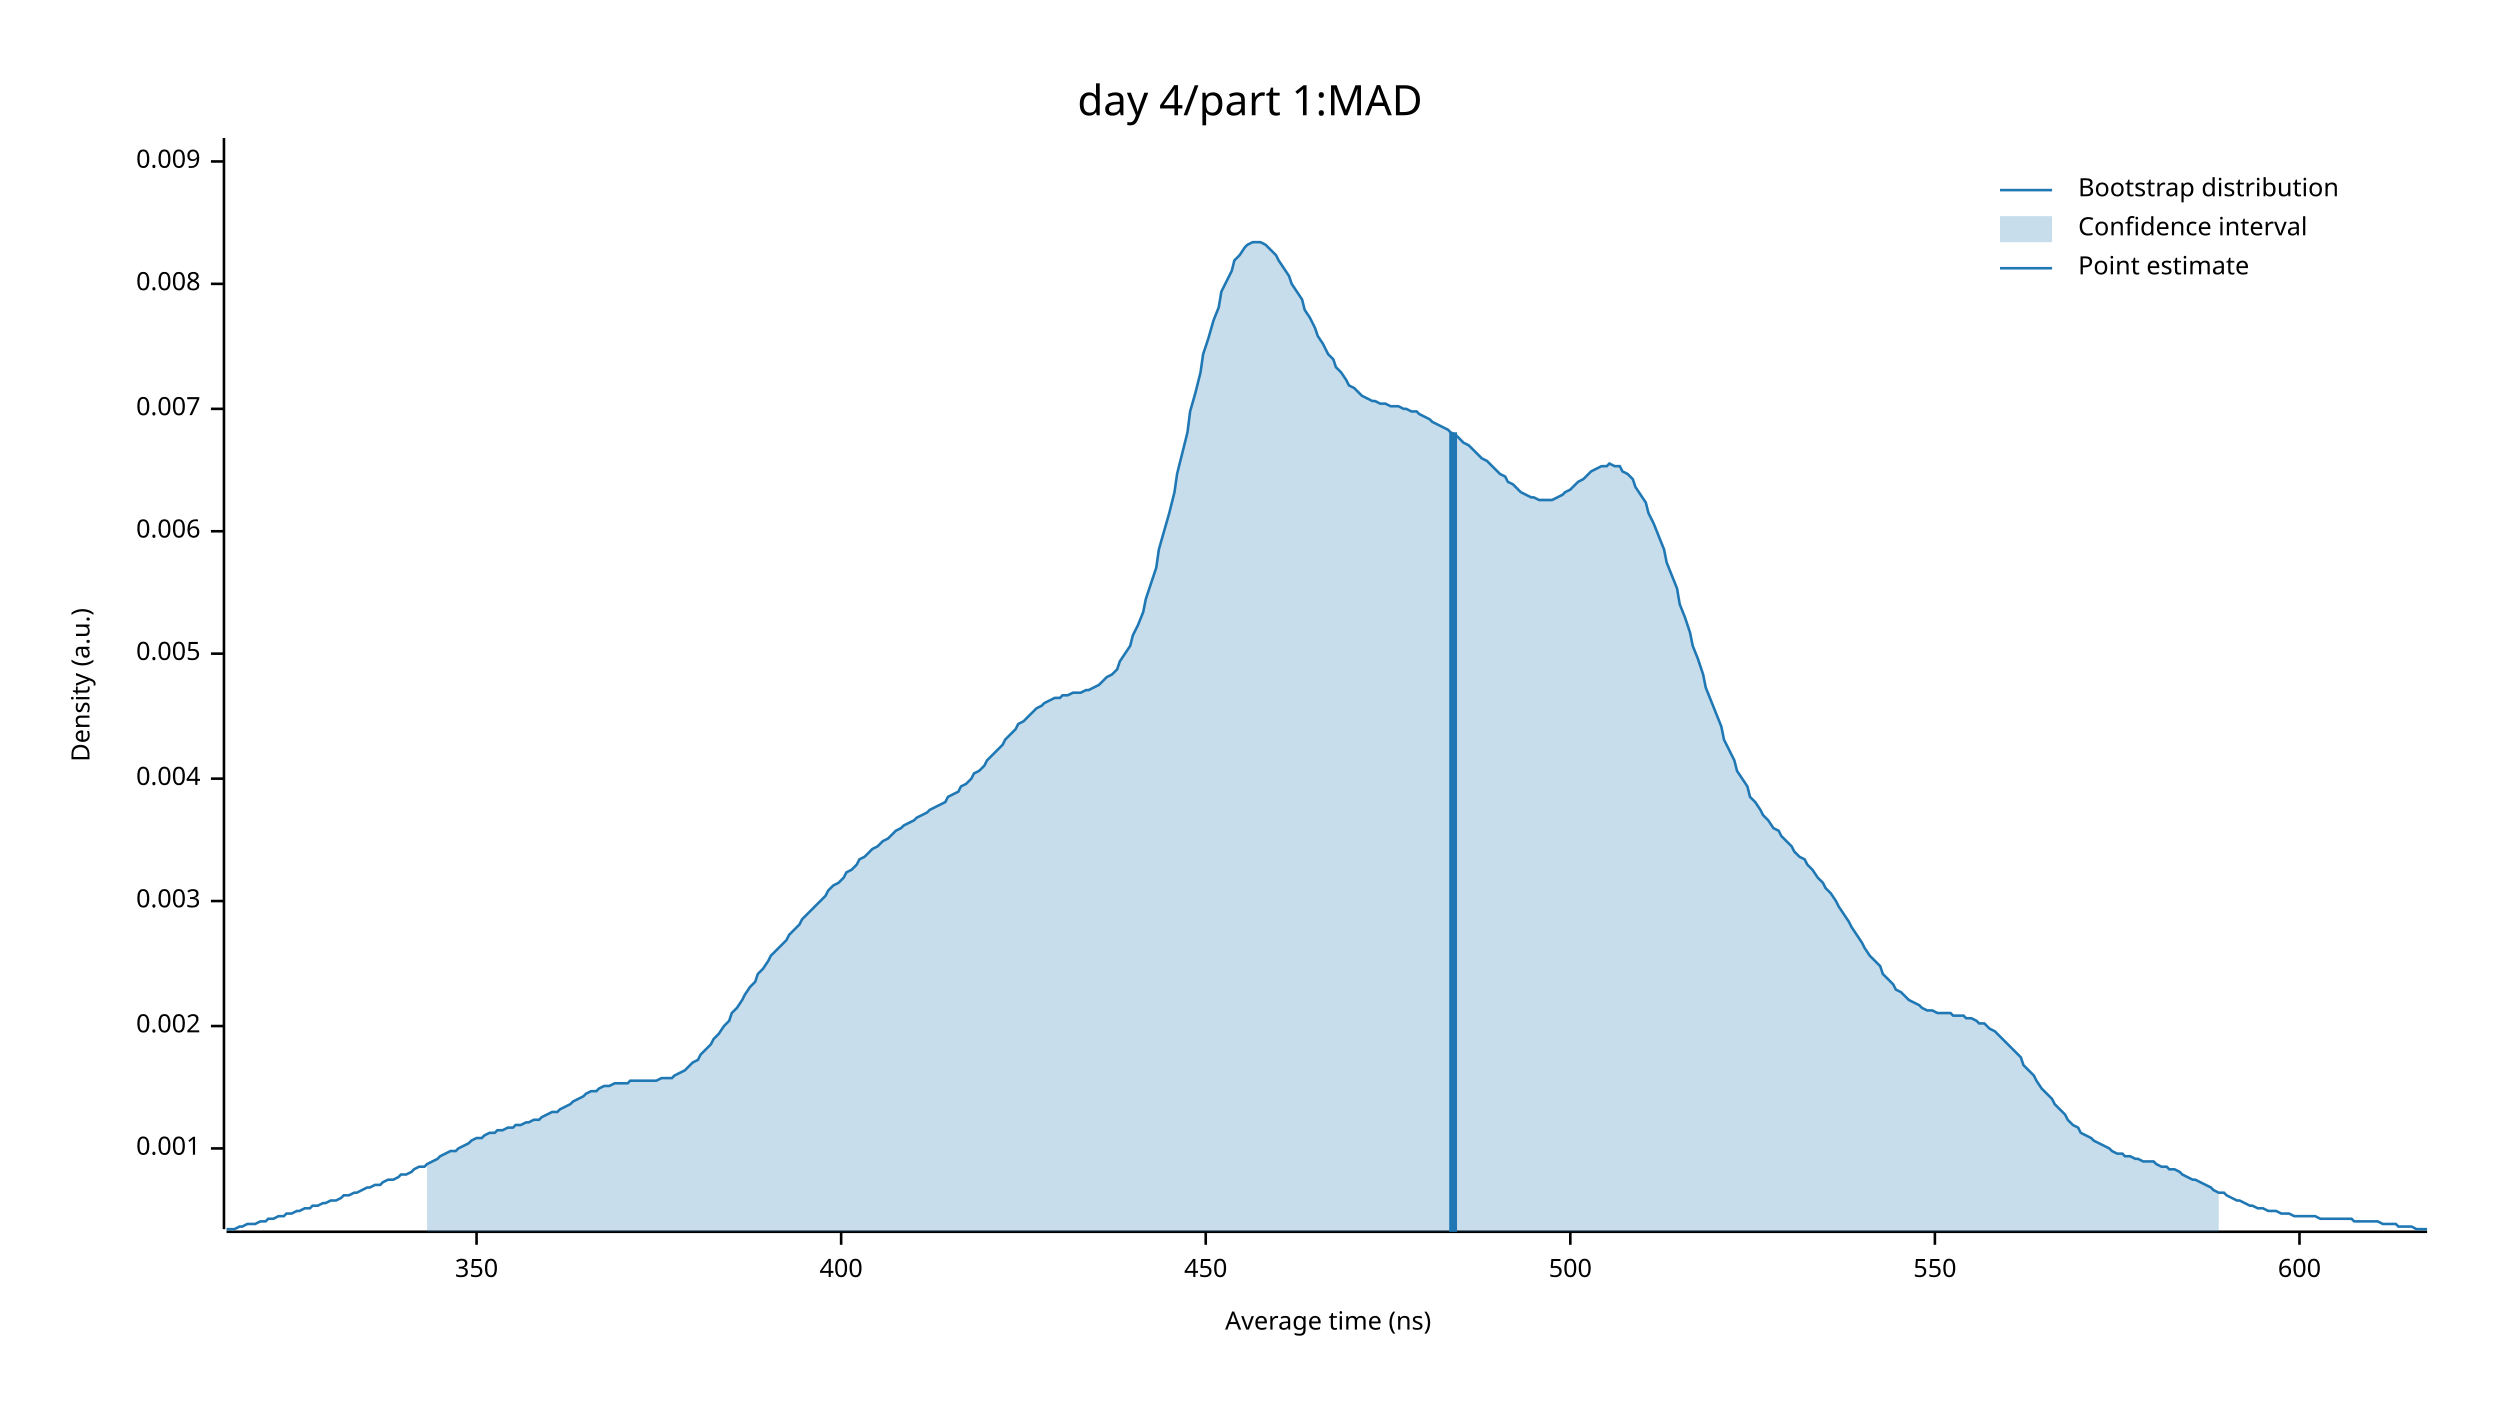
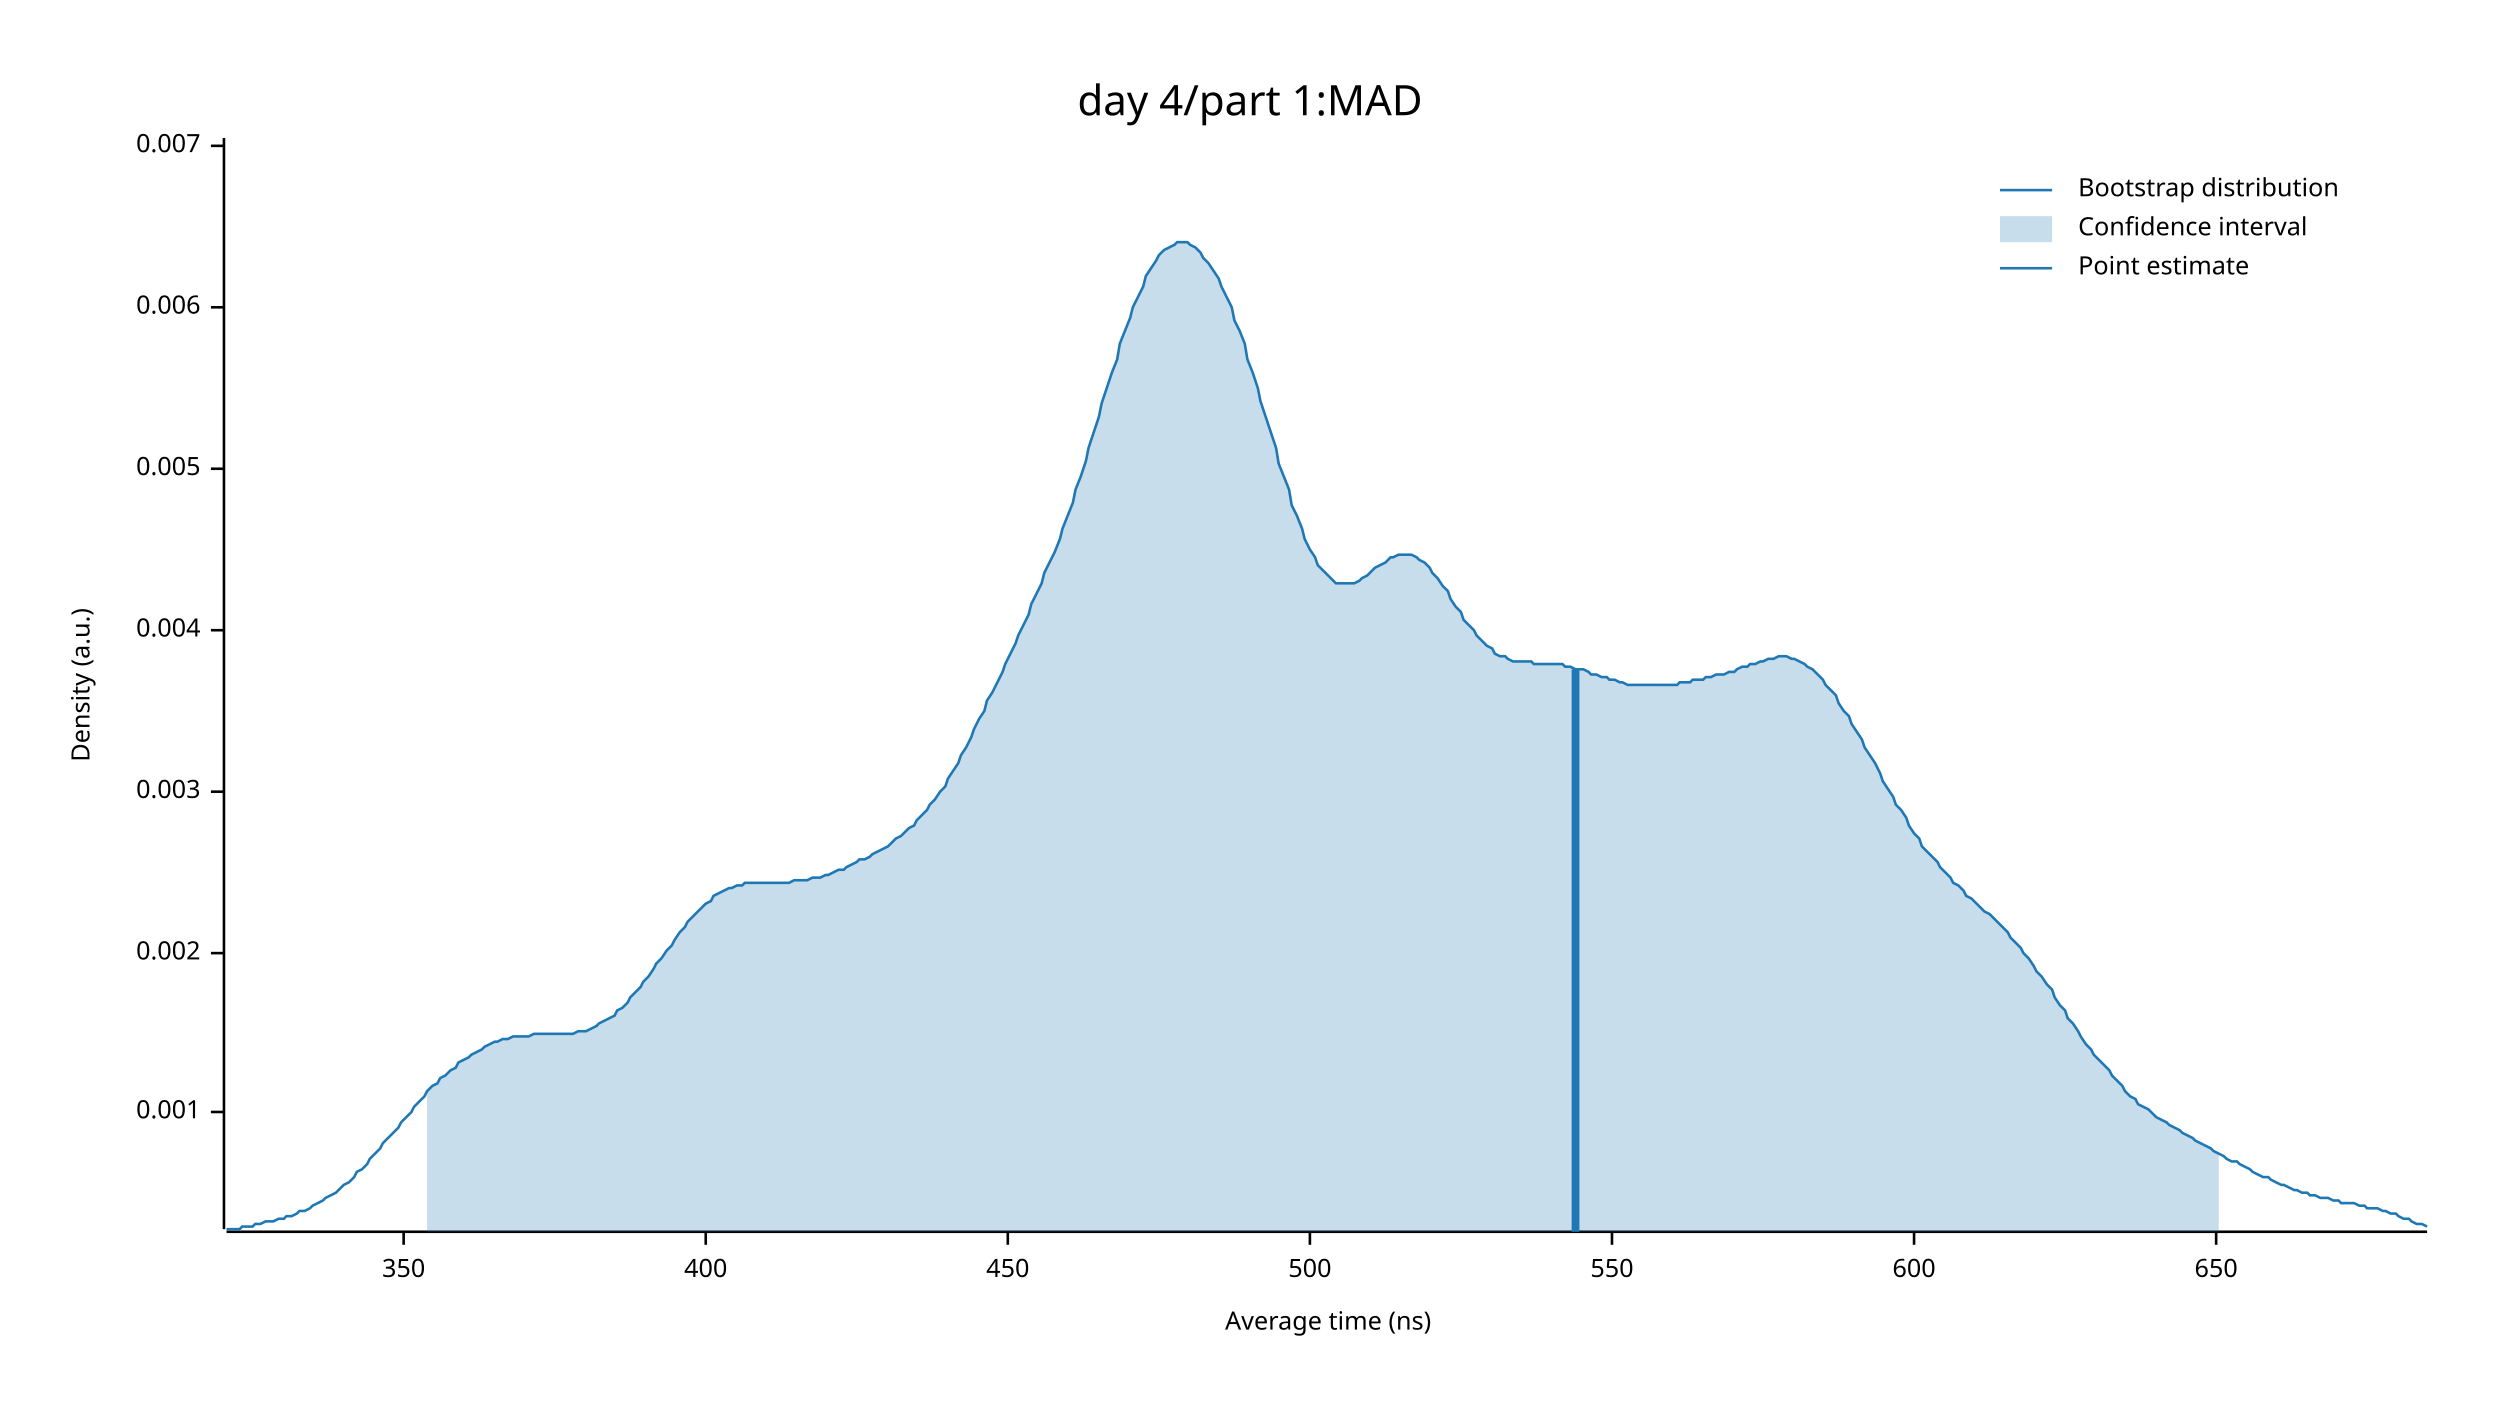
<svg xmlns="http://www.w3.org/2000/svg" width="960" height="540" viewBox="0 0 960 540">
  <text x="480" y="32" dy="0.76em" text-anchor="middle" font-family="sans-serif" font-size="16.129" opacity="1" fill="#000000">
day 4/part 1:MAD
</text>
  <text x="27" y="263" dy="0.76em" text-anchor="middle" font-family="sans-serif" font-size="9.677" opacity="1" fill="#000000" transform="rotate(270, 27, 263)">
Density (a.u.)
</text>
  <text x="510" y="513" dy="-0.5ex" text-anchor="middle" font-family="sans-serif" font-size="9.677" opacity="1" fill="#000000">
Average time (ns)
</text>
  <polyline fill="none" opacity="1" stroke="#000000" stroke-width="1" points="86,53 86,472 " />
-   <text x="77" y="441" dy="0.5ex" text-anchor="end" font-family="sans-serif" font-size="9.677" opacity="1" fill="#000000">
+   <text x="77" y="427" dy="0.5ex" text-anchor="end" font-family="sans-serif" font-size="9.677" opacity="1" fill="#000000">
0.001
</text>
-   <polyline fill="none" opacity="1" stroke="#000000" stroke-width="1" points="81,441 86,441 " />
-   <text x="77" y="394" dy="0.5ex" text-anchor="end" font-family="sans-serif" font-size="9.677" opacity="1" fill="#000000">
+   <polyline fill="none" opacity="1" stroke="#000000" stroke-width="1" points="81,427 86,427 " />
+   <text x="77" y="366" dy="0.5ex" text-anchor="end" font-family="sans-serif" font-size="9.677" opacity="1" fill="#000000">
0.002
</text>
-   <polyline fill="none" opacity="1" stroke="#000000" stroke-width="1" points="81,394 86,394 " />
-   <text x="77" y="346" dy="0.5ex" text-anchor="end" font-family="sans-serif" font-size="9.677" opacity="1" fill="#000000">
+   <polyline fill="none" opacity="1" stroke="#000000" stroke-width="1" points="81,366 86,366 " />
+   <text x="77" y="304" dy="0.5ex" text-anchor="end" font-family="sans-serif" font-size="9.677" opacity="1" fill="#000000">
0.003
</text>
-   <polyline fill="none" opacity="1" stroke="#000000" stroke-width="1" points="81,346 86,346 " />
-   <text x="77" y="299" dy="0.5ex" text-anchor="end" font-family="sans-serif" font-size="9.677" opacity="1" fill="#000000">
+   <polyline fill="none" opacity="1" stroke="#000000" stroke-width="1" points="81,304 86,304 " />
+   <text x="77" y="242" dy="0.5ex" text-anchor="end" font-family="sans-serif" font-size="9.677" opacity="1" fill="#000000">
0.004
</text>
-   <polyline fill="none" opacity="1" stroke="#000000" stroke-width="1" points="81,299 86,299 " />
-   <text x="77" y="251" dy="0.5ex" text-anchor="end" font-family="sans-serif" font-size="9.677" opacity="1" fill="#000000">
+   <polyline fill="none" opacity="1" stroke="#000000" stroke-width="1" points="81,242 86,242 " />
+   <text x="77" y="180" dy="0.5ex" text-anchor="end" font-family="sans-serif" font-size="9.677" opacity="1" fill="#000000">
0.005
</text>
-   <polyline fill="none" opacity="1" stroke="#000000" stroke-width="1" points="81,251 86,251 " />
-   <text x="77" y="204" dy="0.5ex" text-anchor="end" font-family="sans-serif" font-size="9.677" opacity="1" fill="#000000">
+   <polyline fill="none" opacity="1" stroke="#000000" stroke-width="1" points="81,180 86,180 " />
+   <text x="77" y="118" dy="0.5ex" text-anchor="end" font-family="sans-serif" font-size="9.677" opacity="1" fill="#000000">
0.006
</text>
-   <polyline fill="none" opacity="1" stroke="#000000" stroke-width="1" points="81,204 86,204 " />
-   <text x="77" y="157" dy="0.5ex" text-anchor="end" font-family="sans-serif" font-size="9.677" opacity="1" fill="#000000">
+   <polyline fill="none" opacity="1" stroke="#000000" stroke-width="1" points="81,118 86,118 " />
+   <text x="77" y="56" dy="0.5ex" text-anchor="end" font-family="sans-serif" font-size="9.677" opacity="1" fill="#000000">
0.007
</text>
-   <polyline fill="none" opacity="1" stroke="#000000" stroke-width="1" points="81,157 86,157 " />
-   <text x="77" y="109" dy="0.5ex" text-anchor="end" font-family="sans-serif" font-size="9.677" opacity="1" fill="#000000">
- 0.008
- </text>
-   <polyline fill="none" opacity="1" stroke="#000000" stroke-width="1" points="81,109 86,109 " />
-   <text x="77" y="62" dy="0.5ex" text-anchor="end" font-family="sans-serif" font-size="9.677" opacity="1" fill="#000000">
- 0.009
- </text>
-   <polyline fill="none" opacity="1" stroke="#000000" stroke-width="1" points="81,62 86,62 " />
+   <polyline fill="none" opacity="1" stroke="#000000" stroke-width="1" points="81,56 86,56 " />
  <polyline fill="none" opacity="1" stroke="#000000" stroke-width="1" points="87,473 932,473 " />
-   <text x="183" y="483" dy="0.76em" text-anchor="middle" font-family="sans-serif" font-size="9.677" opacity="1" fill="#000000">
+   <text x="155" y="483" dy="0.76em" text-anchor="middle" font-family="sans-serif" font-size="9.677" opacity="1" fill="#000000">
350
</text>
-   <polyline fill="none" opacity="1" stroke="#000000" stroke-width="1" points="183,473 183,478 " />
-   <text x="323" y="483" dy="0.76em" text-anchor="middle" font-family="sans-serif" font-size="9.677" opacity="1" fill="#000000">
+   <polyline fill="none" opacity="1" stroke="#000000" stroke-width="1" points="155,473 155,478 " />
+   <text x="271" y="483" dy="0.76em" text-anchor="middle" font-family="sans-serif" font-size="9.677" opacity="1" fill="#000000">
400
</text>
-   <polyline fill="none" opacity="1" stroke="#000000" stroke-width="1" points="323,473 323,478 " />
-   <text x="463" y="483" dy="0.76em" text-anchor="middle" font-family="sans-serif" font-size="9.677" opacity="1" fill="#000000">
+   <polyline fill="none" opacity="1" stroke="#000000" stroke-width="1" points="271,473 271,478 " />
+   <text x="387" y="483" dy="0.76em" text-anchor="middle" font-family="sans-serif" font-size="9.677" opacity="1" fill="#000000">
450
</text>
-   <polyline fill="none" opacity="1" stroke="#000000" stroke-width="1" points="463,473 463,478 " />
-   <text x="603" y="483" dy="0.76em" text-anchor="middle" font-family="sans-serif" font-size="9.677" opacity="1" fill="#000000">
+   <polyline fill="none" opacity="1" stroke="#000000" stroke-width="1" points="387,473 387,478 " />
+   <text x="503" y="483" dy="0.76em" text-anchor="middle" font-family="sans-serif" font-size="9.677" opacity="1" fill="#000000">
500
</text>
-   <polyline fill="none" opacity="1" stroke="#000000" stroke-width="1" points="603,473 603,478 " />
-   <text x="743" y="483" dy="0.76em" text-anchor="middle" font-family="sans-serif" font-size="9.677" opacity="1" fill="#000000">
+   <polyline fill="none" opacity="1" stroke="#000000" stroke-width="1" points="503,473 503,478 " />
+   <text x="619" y="483" dy="0.76em" text-anchor="middle" font-family="sans-serif" font-size="9.677" opacity="1" fill="#000000">
550
</text>
-   <polyline fill="none" opacity="1" stroke="#000000" stroke-width="1" points="743,473 743,478 " />
-   <text x="883" y="483" dy="0.76em" text-anchor="middle" font-family="sans-serif" font-size="9.677" opacity="1" fill="#000000">
+   <polyline fill="none" opacity="1" stroke="#000000" stroke-width="1" points="619,473 619,478 " />
+   <text x="735" y="483" dy="0.76em" text-anchor="middle" font-family="sans-serif" font-size="9.677" opacity="1" fill="#000000">
600
</text>
-   <polyline fill="none" opacity="1" stroke="#000000" stroke-width="1" points="883,473 883,478 " />
-   <polyline fill="none" opacity="1" stroke="#1F78B4" stroke-width="1" points="87,472 88,472 90,472 92,471 93,471 95,470 97,470 98,470 100,469 102,469 103,468 105,468 107,467 109,467 110,466 112,466 114,465 115,465 117,464 119,464 120,463 122,463 124,462 125,462 127,461 129,461 131,460 132,459 134,459 136,458 137,458 139,457 141,456 142,456 144,455 146,455 147,454 149,453 151,453 153,452 154,451 156,451 158,450 159,449 161,448 163,448 164,447 166,446 168,445 169,444 171,443 173,442 175,442 176,441 178,440 180,439 181,438 183,437 185,437 186,436 188,435 190,435 191,434 193,434 195,433 197,433 198,432 200,432 202,431 203,431 205,430 207,430 208,429 210,428 212,427 214,427 215,426 217,425 219,424 220,423 222,422 224,421 225,420 227,419 229,419 230,418 232,417 234,417 236,416 237,416 239,416 241,416 242,415 244,415 246,415 247,415 249,415 251,415 252,415 254,414 256,414 258,414 259,413 261,412 263,411 264,410 266,408 268,407 269,405 271,403 273,401 274,399 276,397 278,394 280,392 281,389 283,387 285,384 286,382 288,379 290,377 291,374 293,372 295,369 296,367 298,365 300,363 302,361 303,359 305,357 307,355 308,353 310,351 312,349 313,348 315,346 317,344 318,342 320,340 322,339 324,337 325,335 327,334 329,332 330,330 332,329 334,327 335,326 337,325 339,323 341,322 342,321 344,319 346,318 347,317 349,316 351,315 352,314 354,313 356,312 357,311 359,310 361,309 363,308 364,306 366,305 368,304 369,302 371,301 373,299 374,297 376,296 378,294 379,292 381,290 383,288 385,286 386,284 388,282 390,280 391,278 393,277 395,275 396,274 398,272 400,271 401,270 403,269 405,268 407,268 408,267 410,267 412,266 413,266 415,266 417,265 418,265 420,264 422,263 423,262 425,260 427,259 429,257 430,254 432,251 434,248 435,244 437,240 439,235 440,230 442,224 444,218 445,211 447,204 449,197 451,189 452,182 454,174 456,166 457,158 459,151 461,143 462,136 464,130 466,123 468,118 469,112 471,108 473,104 474,100 476,98 478,95 479,94 481,93 483,93 484,93 486,94 488,96 490,98 491,100 493,103 495,106 496,109 498,112 500,115 501,119 503,122 505,126 506,129 508,132 510,136 512,138 513,141 515,143 517,146 518,148 520,149 522,151 523,152 525,153 527,154 528,154 530,155 532,155 534,156 535,156 537,156 539,157 540,157 542,158 544,158 545,159 547,160 549,161 550,162 552,163 554,164 556,165 557,166 559,167 561,169 562,170 564,171 566,173 567,174 569,176 571,177 573,179 574,180 576,182 578,183 579,185 581,186 583,188 584,189 586,190 588,191 589,191 591,192 593,192 595,192 596,192 598,191 600,190 601,189 603,188 605,186 606,185 608,184 610,182 611,181 613,180 615,179 617,179 618,178 620,179 622,179 623,181 625,182 627,184 628,187 630,190 632,193 633,197 635,201 637,206 639,211 640,216 642,221 644,226 645,232 647,237 649,243 650,248 652,253 654,259 655,264 657,269 659,274 661,279 662,284 664,288 666,292 667,296 669,299 671,302 672,306 674,308 676,311 677,313 679,315 681,318 683,319 684,321 686,323 688,325 689,327 691,329 693,330 694,332 696,334 698,337 700,339 701,341 703,343 705,346 706,348 708,351 710,354 711,356 713,359 715,362 716,364 718,367 720,369 722,371 723,374 725,376 727,378 728,380 730,381 732,383 733,384 735,385 737,386 738,387 740,388 742,388 744,389 745,389 747,389 749,389 750,390 752,390 754,390 755,391 757,391 759,392 760,393 762,393 764,395 766,396 767,397 769,399 771,401 772,402 774,404 776,406 777,409 779,411 781,413 782,415 784,418 786,420 788,422 789,424 791,426 793,428 794,430 796,432 798,433 799,435 801,436 803,437 804,438 806,439 808,440 810,441 811,442 813,443 815,443 816,444 818,444 820,445 821,445 823,446 825,446 827,446 828,447 830,448 832,448 833,449 835,449 837,450 838,451 840,452 842,453 843,453 845,454 847,455 849,456 850,457 852,458 854,458 855,459 857,460 859,461 860,461 862,462 864,463 865,463 867,464 869,464 871,465 872,465 874,465 876,466 877,466 879,466 881,467 882,467 884,467 886,467 887,467 889,467 891,468 893,468 894,468 896,468 898,468 899,468 901,468 903,468 904,469 906,469 908,469 909,469 911,469 913,469 915,470 916,470 918,470 920,470 921,471 923,471 925,471 926,471 928,472 930,472 932,472 " />
-   <polygon opacity="0.25" fill="#1F78B4" points="164,447 166,446 168,445 169,444 171,443 173,442 175,442 176,441 178,440 180,439 181,438 183,437 185,437 186,436 188,435 190,435 191,434 193,434 195,433 197,433 198,432 200,432 202,431 203,431 205,430 207,430 208,429 210,428 212,427 214,427 215,426 217,425 219,424 220,423 222,422 224,421 225,420 227,419 229,419 230,418 232,417 234,417 236,416 237,416 239,416 241,416 242,415 244,415 246,415 247,415 249,415 251,415 252,415 254,414 256,414 258,414 259,413 261,412 263,411 264,410 266,408 268,407 269,405 271,403 273,401 274,399 276,397 278,394 280,392 281,389 283,387 285,384 286,382 288,379 290,377 291,374 293,372 295,369 296,367 298,365 300,363 302,361 303,359 305,357 307,355 308,353 310,351 312,349 313,348 315,346 317,344 318,342 320,340 322,339 324,337 325,335 327,334 329,332 330,330 332,329 334,327 335,326 337,325 339,323 341,322 342,321 344,319 346,318 347,317 349,316 351,315 352,314 354,313 356,312 357,311 359,310 361,309 363,308 364,306 366,305 368,304 369,302 371,301 373,299 374,297 376,296 378,294 379,292 381,290 383,288 385,286 386,284 388,282 390,280 391,278 393,277 395,275 396,274 398,272 400,271 401,270 403,269 405,268 407,268 408,267 410,267 412,266 413,266 415,266 417,265 418,265 420,264 422,263 423,262 425,260 427,259 429,257 430,254 432,251 434,248 435,244 437,240 439,235 440,230 442,224 444,218 445,211 447,204 449,197 451,189 452,182 454,174 456,166 457,158 459,151 461,143 462,136 464,130 466,123 468,118 469,112 471,108 473,104 474,100 476,98 478,95 479,94 481,93 483,93 484,93 486,94 488,96 490,98 491,100 493,103 495,106 496,109 498,112 500,115 501,119 503,122 505,126 506,129 508,132 510,136 512,138 513,141 515,143 517,146 518,148 520,149 522,151 523,152 525,153 527,154 528,154 530,155 532,155 534,156 535,156 537,156 539,157 540,157 542,158 544,158 545,159 547,160 549,161 550,162 552,163 554,164 556,165 557,166 559,167 561,169 562,170 564,171 566,173 567,174 569,176 571,177 573,179 574,180 576,182 578,183 579,185 581,186 583,188 584,189 586,190 588,191 589,191 591,192 593,192 595,192 596,192 598,191 600,190 601,189 603,188 605,186 606,185 608,184 610,182 611,181 613,180 615,179 617,179 618,178 620,179 622,179 623,181 625,182 627,184 628,187 630,190 632,193 633,197 635,201 637,206 639,211 640,216 642,221 644,226 645,232 647,237 649,243 650,248 652,253 654,259 655,264 657,269 659,274 661,279 662,284 664,288 666,292 667,296 669,299 671,302 672,306 674,308 676,311 677,313 679,315 681,318 683,319 684,321 686,323 688,325 689,327 691,329 693,330 694,332 696,334 698,337 700,339 701,341 703,343 705,346 706,348 708,351 710,354 711,356 713,359 715,362 716,364 718,367 720,369 722,371 723,374 725,376 727,378 728,380 730,381 732,383 733,384 735,385 737,386 738,387 740,388 742,388 744,389 745,389 747,389 749,389 750,390 752,390 754,390 755,391 757,391 759,392 760,393 762,393 764,395 766,396 767,397 769,399 771,401 772,402 774,404 776,406 777,409 779,411 781,413 782,415 784,418 786,420 788,422 789,424 791,426 793,428 794,430 796,432 798,433 799,435 801,436 803,437 804,438 806,439 808,440 810,441 811,442 813,443 815,443 816,444 818,444 820,445 821,445 823,446 825,446 827,446 828,447 830,448 832,448 833,449 835,449 837,450 838,451 840,452 842,453 843,453 845,454 847,455 849,456 850,457 852,458 852,473 164,473 " />
-   <polyline fill="none" opacity="1" stroke="#1F78B4" stroke-width="3" points="558,473 558,166 " />
+   <polyline fill="none" opacity="1" stroke="#000000" stroke-width="1" points="735,473 735,478 " />
+   <text x="851" y="483" dy="0.76em" text-anchor="middle" font-family="sans-serif" font-size="9.677" opacity="1" fill="#000000">
+ 650
+ </text>
+   <polyline fill="none" opacity="1" stroke="#000000" stroke-width="1" points="851,473 851,478 " />
+   <polyline fill="none" opacity="1" stroke="#1F78B4" stroke-width="1" points="87,472 88,472 90,472 92,472 93,471 95,471 97,471 98,470 100,470 102,469 103,469 105,469 107,468 109,468 110,467 112,467 114,466 115,465 117,465 119,464 120,463 122,462 124,461 125,460 127,459 129,458 131,456 132,455 134,454 136,452 137,450 139,449 141,447 142,445 144,443 146,441 147,439 149,437 151,435 153,433 154,431 156,429 158,427 159,425 161,423 163,421 164,419 166,417 168,416 169,414 171,413 173,411 175,410 176,408 178,407 180,406 181,405 183,404 185,403 186,402 188,401 190,400 191,400 193,399 195,399 197,398 198,398 200,398 202,398 203,398 205,397 207,397 208,397 210,397 212,397 214,397 215,397 217,397 219,397 220,397 222,396 224,396 225,396 227,395 229,394 230,393 232,392 234,391 236,390 237,388 239,387 241,385 242,383 244,381 246,379 247,377 249,375 251,372 252,370 254,368 256,365 258,363 259,361 261,358 263,356 264,354 266,352 268,350 269,349 271,347 273,346 274,344 276,343 278,342 280,341 281,341 283,340 285,340 286,339 288,339 290,339 291,339 293,339 295,339 296,339 298,339 300,339 302,339 303,339 305,338 307,338 308,338 310,338 312,337 313,337 315,337 317,336 318,336 320,335 322,334 324,334 325,333 327,332 329,331 330,330 332,330 334,329 335,328 337,327 339,326 341,325 342,324 344,322 346,321 347,320 349,318 351,317 352,315 354,313 356,311 357,309 359,307 361,304 363,302 364,299 366,296 368,293 369,290 371,287 373,283 374,280 376,276 378,273 379,269 381,266 383,262 385,258 386,255 388,251 390,247 391,244 393,240 395,236 396,232 398,228 400,224 401,220 403,216 405,212 407,207 408,203 410,198 412,193 413,188 415,183 417,177 418,172 420,166 422,160 423,155 425,149 427,143 429,138 430,132 432,127 434,122 435,118 437,114 439,110 440,106 442,103 444,100 445,98 447,96 449,95 451,94 452,93 454,93 456,93 457,94 459,95 461,97 462,99 464,101 466,104 468,107 469,110 471,114 473,118 474,123 476,127 478,132 479,138 481,143 483,149 484,154 486,160 488,166 490,172 491,178 493,183 495,188 496,194 498,198 500,203 501,207 503,211 505,214 506,217 508,219 510,221 512,223 513,224 515,224 517,224 518,224 520,224 522,223 523,222 525,221 527,219 528,218 530,217 532,216 534,214 535,214 537,213 539,213 540,213 542,213 544,214 545,215 547,216 549,218 550,220 552,222 554,225 556,227 557,230 559,233 561,235 562,238 564,240 566,242 567,244 569,246 571,248 573,249 574,251 576,252 578,252 579,253 581,254 583,254 584,254 586,254 588,254 589,255 591,255 593,255 595,255 596,255 598,255 600,255 601,256 603,256 605,257 606,257 608,257 610,258 611,259 613,259 615,260 617,260 618,261 620,261 622,262 623,262 625,263 627,263 628,263 630,263 632,263 633,263 635,263 637,263 639,263 640,263 642,263 644,263 645,262 647,262 649,262 650,261 652,261 654,261 655,260 657,260 659,259 661,259 662,259 664,258 666,258 667,257 669,256 671,256 672,255 674,255 676,254 677,254 679,253 681,253 683,252 684,252 686,252 688,253 689,253 691,254 693,255 694,256 696,257 698,259 700,261 701,263 703,265 705,267 706,270 708,273 710,275 711,278 713,281 715,284 716,287 718,290 720,293 722,297 723,300 725,303 727,306 728,309 730,311 732,314 733,317 735,320 737,322 738,325 740,327 742,329 744,331 745,333 747,335 749,337 750,339 752,340 754,342 755,344 757,345 759,347 760,348 762,350 764,351 766,353 767,354 769,356 771,358 772,360 774,362 776,364 777,366 779,368 781,371 782,373 784,375 786,378 788,380 789,383 791,386 793,388 794,391 796,393 798,396 799,398 801,401 803,403 804,405 806,407 808,409 810,411 811,413 813,415 815,417 816,419 818,421 820,422 821,424 823,425 825,426 827,428 828,429 830,430 832,431 833,432 835,433 837,434 838,435 840,436 842,437 843,438 845,439 847,440 849,441 850,442 852,443 854,444 855,445 857,446 859,446 860,447 862,448 864,449 865,450 867,451 869,452 871,452 872,453 874,454 876,455 877,455 879,456 881,457 882,457 884,458 886,458 887,459 889,459 891,460 893,460 894,460 896,461 898,461 899,462 901,462 903,462 904,462 906,463 908,463 909,464 911,464 913,464 915,465 916,465 918,466 920,466 921,467 923,468 925,468 926,469 928,470 930,470 932,471 " />
+   <polygon opacity="0.25" fill="#1F78B4" points="164,419 166,417 168,416 169,414 171,413 173,411 175,410 176,408 178,407 180,406 181,405 183,404 185,403 186,402 188,401 190,400 191,400 193,399 195,399 197,398 198,398 200,398 202,398 203,398 205,397 207,397 208,397 210,397 212,397 214,397 215,397 217,397 219,397 220,397 222,396 224,396 225,396 227,395 229,394 230,393 232,392 234,391 236,390 237,388 239,387 241,385 242,383 244,381 246,379 247,377 249,375 251,372 252,370 254,368 256,365 258,363 259,361 261,358 263,356 264,354 266,352 268,350 269,349 271,347 273,346 274,344 276,343 278,342 280,341 281,341 283,340 285,340 286,339 288,339 290,339 291,339 293,339 295,339 296,339 298,339 300,339 302,339 303,339 305,338 307,338 308,338 310,338 312,337 313,337 315,337 317,336 318,336 320,335 322,334 324,334 325,333 327,332 329,331 330,330 332,330 334,329 335,328 337,327 339,326 341,325 342,324 344,322 346,321 347,320 349,318 351,317 352,315 354,313 356,311 357,309 359,307 361,304 363,302 364,299 366,296 368,293 369,290 371,287 373,283 374,280 376,276 378,273 379,269 381,266 383,262 385,258 386,255 388,251 390,247 391,244 393,240 395,236 396,232 398,228 400,224 401,220 403,216 405,212 407,207 408,203 410,198 412,193 413,188 415,183 417,177 418,172 420,166 422,160 423,155 425,149 427,143 429,138 430,132 432,127 434,122 435,118 437,114 439,110 440,106 442,103 444,100 445,98 447,96 449,95 451,94 452,93 454,93 456,93 457,94 459,95 461,97 462,99 464,101 466,104 468,107 469,110 471,114 473,118 474,123 476,127 478,132 479,138 481,143 483,149 484,154 486,160 488,166 490,172 491,178 493,183 495,188 496,194 498,198 500,203 501,207 503,211 505,214 506,217 508,219 510,221 512,223 513,224 515,224 517,224 518,224 520,224 522,223 523,222 525,221 527,219 528,218 530,217 532,216 534,214 535,214 537,213 539,213 540,213 542,213 544,214 545,215 547,216 549,218 550,220 552,222 554,225 556,227 557,230 559,233 561,235 562,238 564,240 566,242 567,244 569,246 571,248 573,249 574,251 576,252 578,252 579,253 581,254 583,254 584,254 586,254 588,254 589,255 591,255 593,255 595,255 596,255 598,255 600,255 601,256 603,256 605,257 606,257 608,257 610,258 611,259 613,259 615,260 617,260 618,261 620,261 622,262 623,262 625,263 627,263 628,263 630,263 632,263 633,263 635,263 637,263 639,263 640,263 642,263 644,263 645,262 647,262 649,262 650,261 652,261 654,261 655,260 657,260 659,259 661,259 662,259 664,258 666,258 667,257 669,256 671,256 672,255 674,255 676,254 677,254 679,253 681,253 683,252 684,252 686,252 688,253 689,253 691,254 693,255 694,256 696,257 698,259 700,261 701,263 703,265 705,267 706,270 708,273 710,275 711,278 713,281 715,284 716,287 718,290 720,293 722,297 723,300 725,303 727,306 728,309 730,311 732,314 733,317 735,320 737,322 738,325 740,327 742,329 744,331 745,333 747,335 749,337 750,339 752,340 754,342 755,344 757,345 759,347 760,348 762,350 764,351 766,353 767,354 769,356 771,358 772,360 774,362 776,364 777,366 779,368 781,371 782,373 784,375 786,378 788,380 789,383 791,386 793,388 794,391 796,393 798,396 799,398 801,401 803,403 804,405 806,407 808,409 810,411 811,413 813,415 815,417 816,419 818,421 820,422 821,424 823,425 825,426 827,428 828,429 830,430 832,431 833,432 835,433 837,434 838,435 840,436 842,437 843,438 845,439 847,440 849,441 850,442 852,443 852,473 164,473 " />
+   <polyline fill="none" opacity="1" stroke="#1F78B4" stroke-width="3" points="605,473 605,257 " />
  <text x="798" y="68" dy="0.76em" text-anchor="start" font-family="sans-serif" font-size="9.677" opacity="1" fill="#000000">
Bootstrap distribution
</text>
  <text x="798" y="83" dy="0.76em" text-anchor="start" font-family="sans-serif" font-size="9.677" opacity="1" fill="#000000">
Confidence interval
</text>
  <text x="798" y="98" dy="0.76em" text-anchor="start" font-family="sans-serif" font-size="9.677" opacity="1" fill="#000000">
Point estimate
</text>
  <polyline fill="none" opacity="1" stroke="#1F78B4" stroke-width="1" points="768,73 788,73 " />
  <rect x="768" y="83" width="20" height="10" opacity="0.25" fill="#1F78B4" stroke="none" />
  <polyline fill="none" opacity="1" stroke="#1F78B4" stroke-width="1" points="768,103 788,103 " />
</svg>
